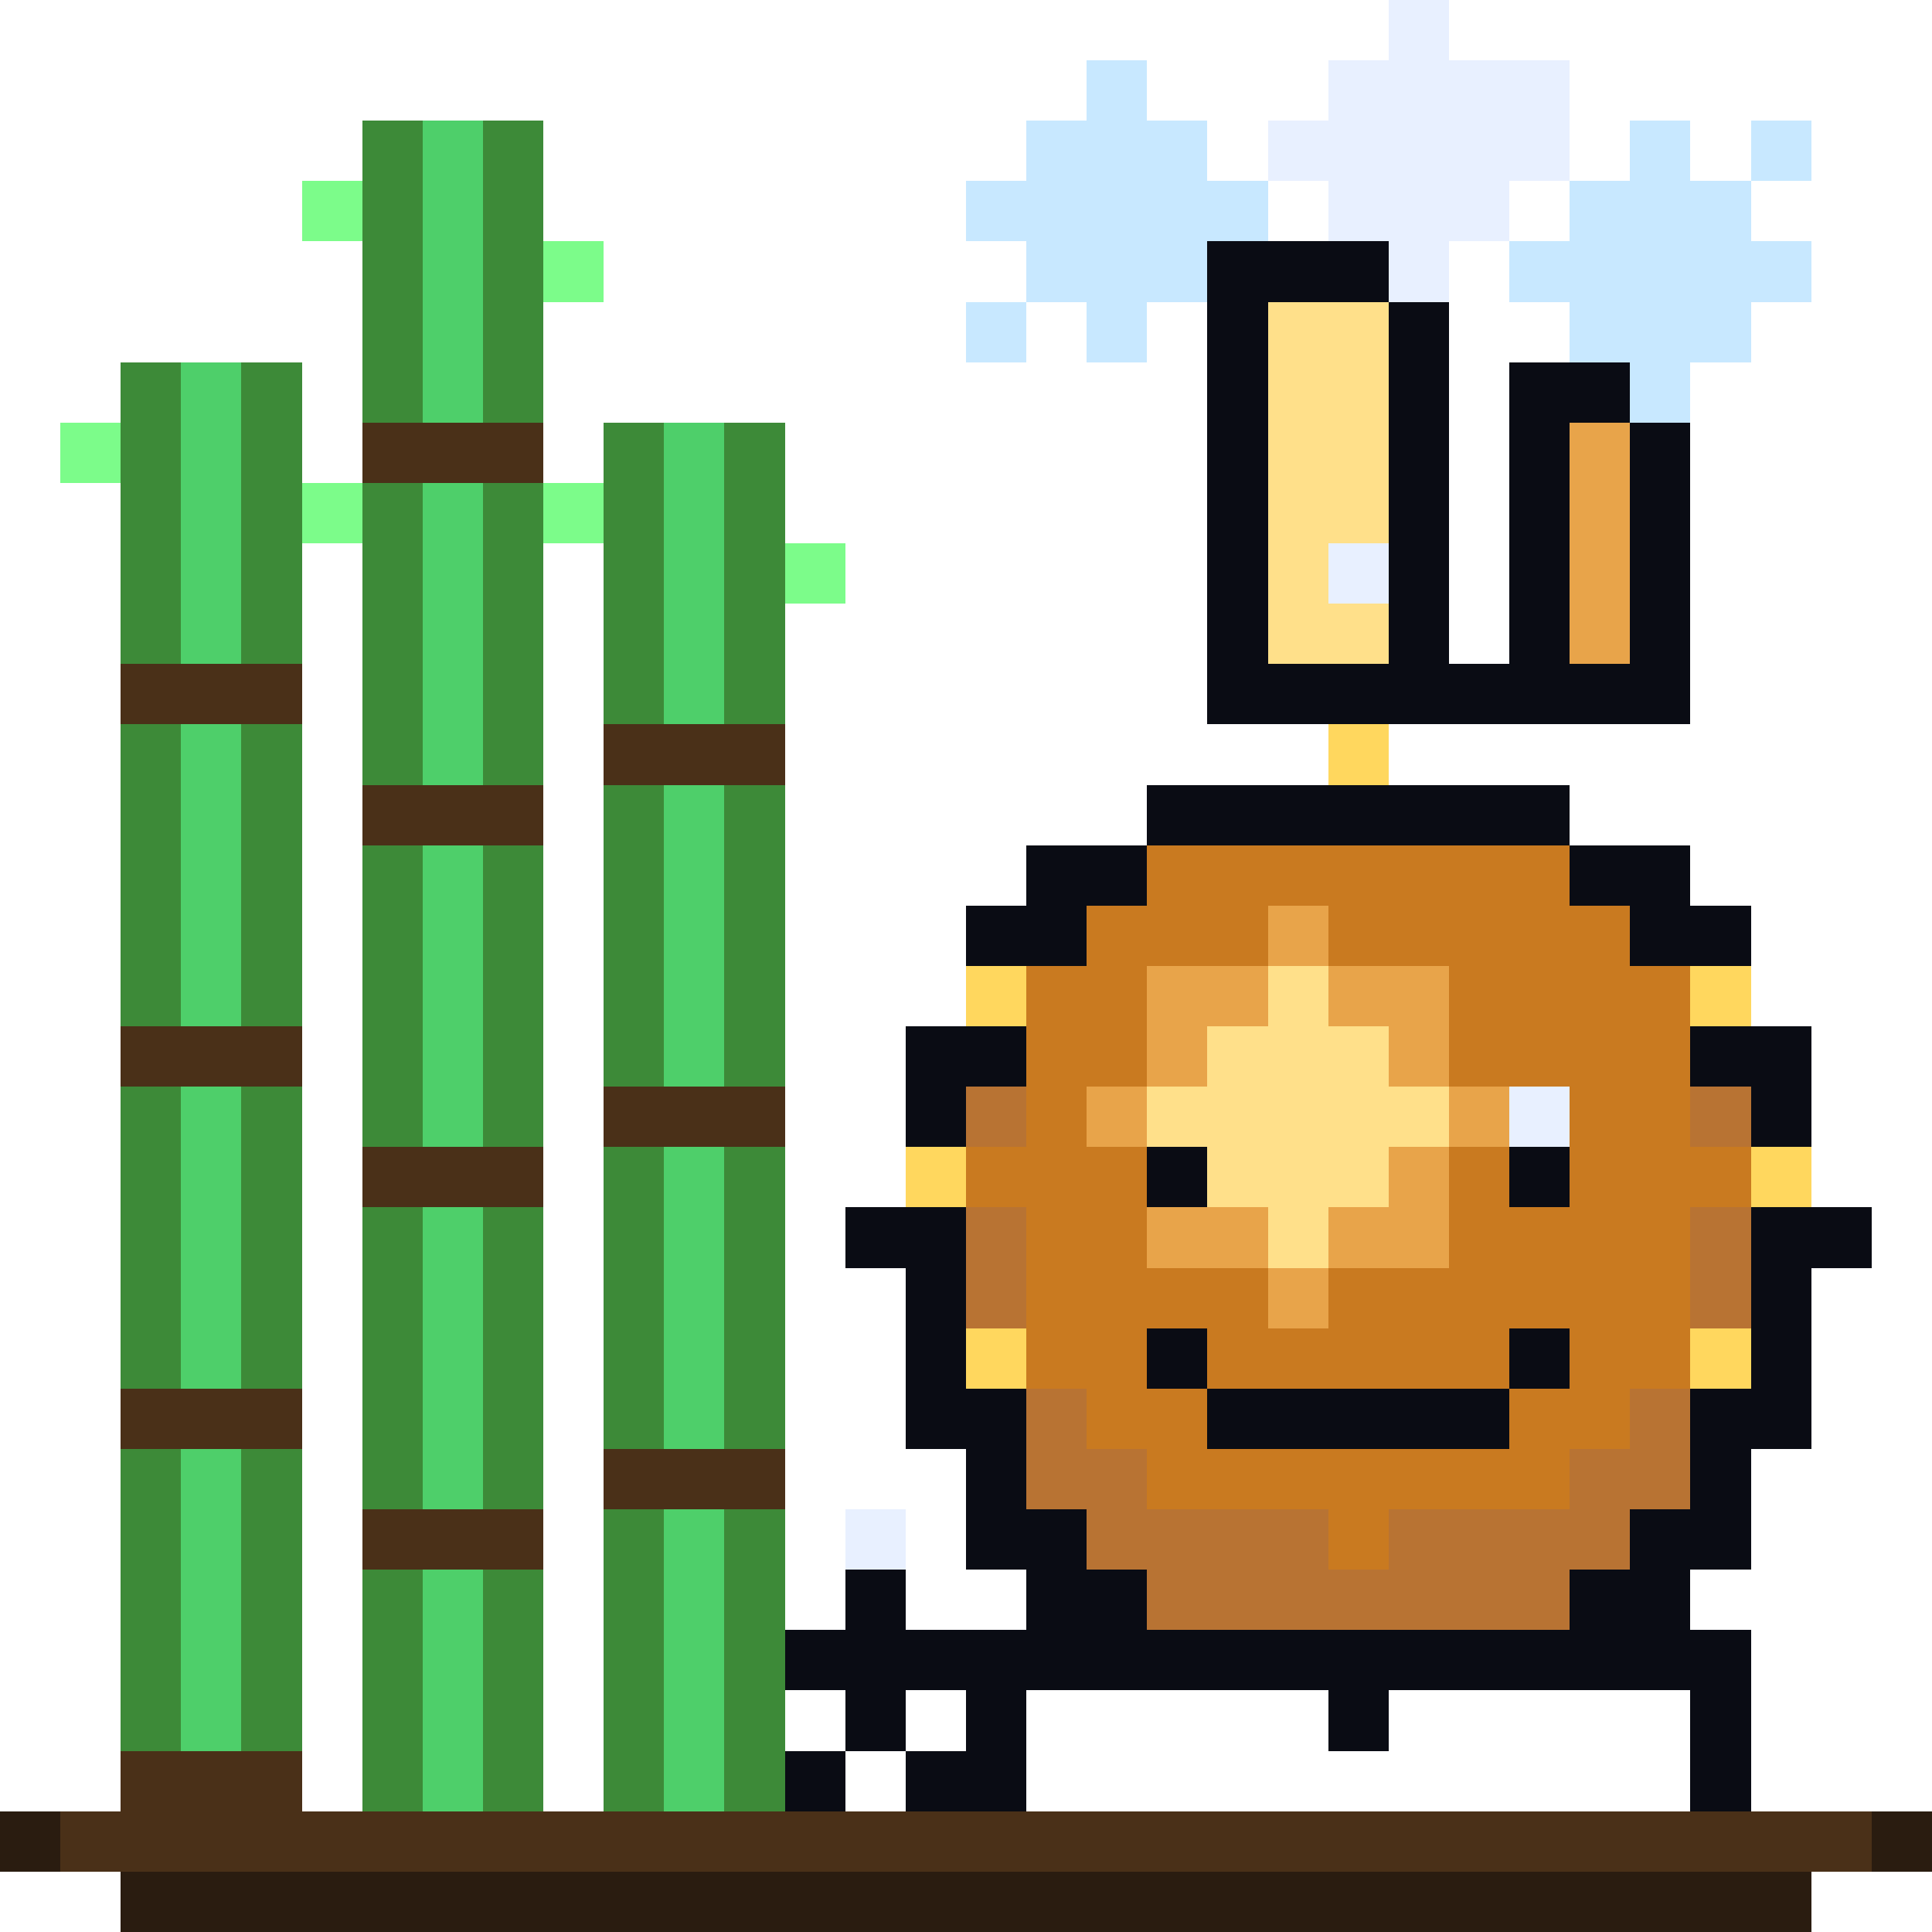
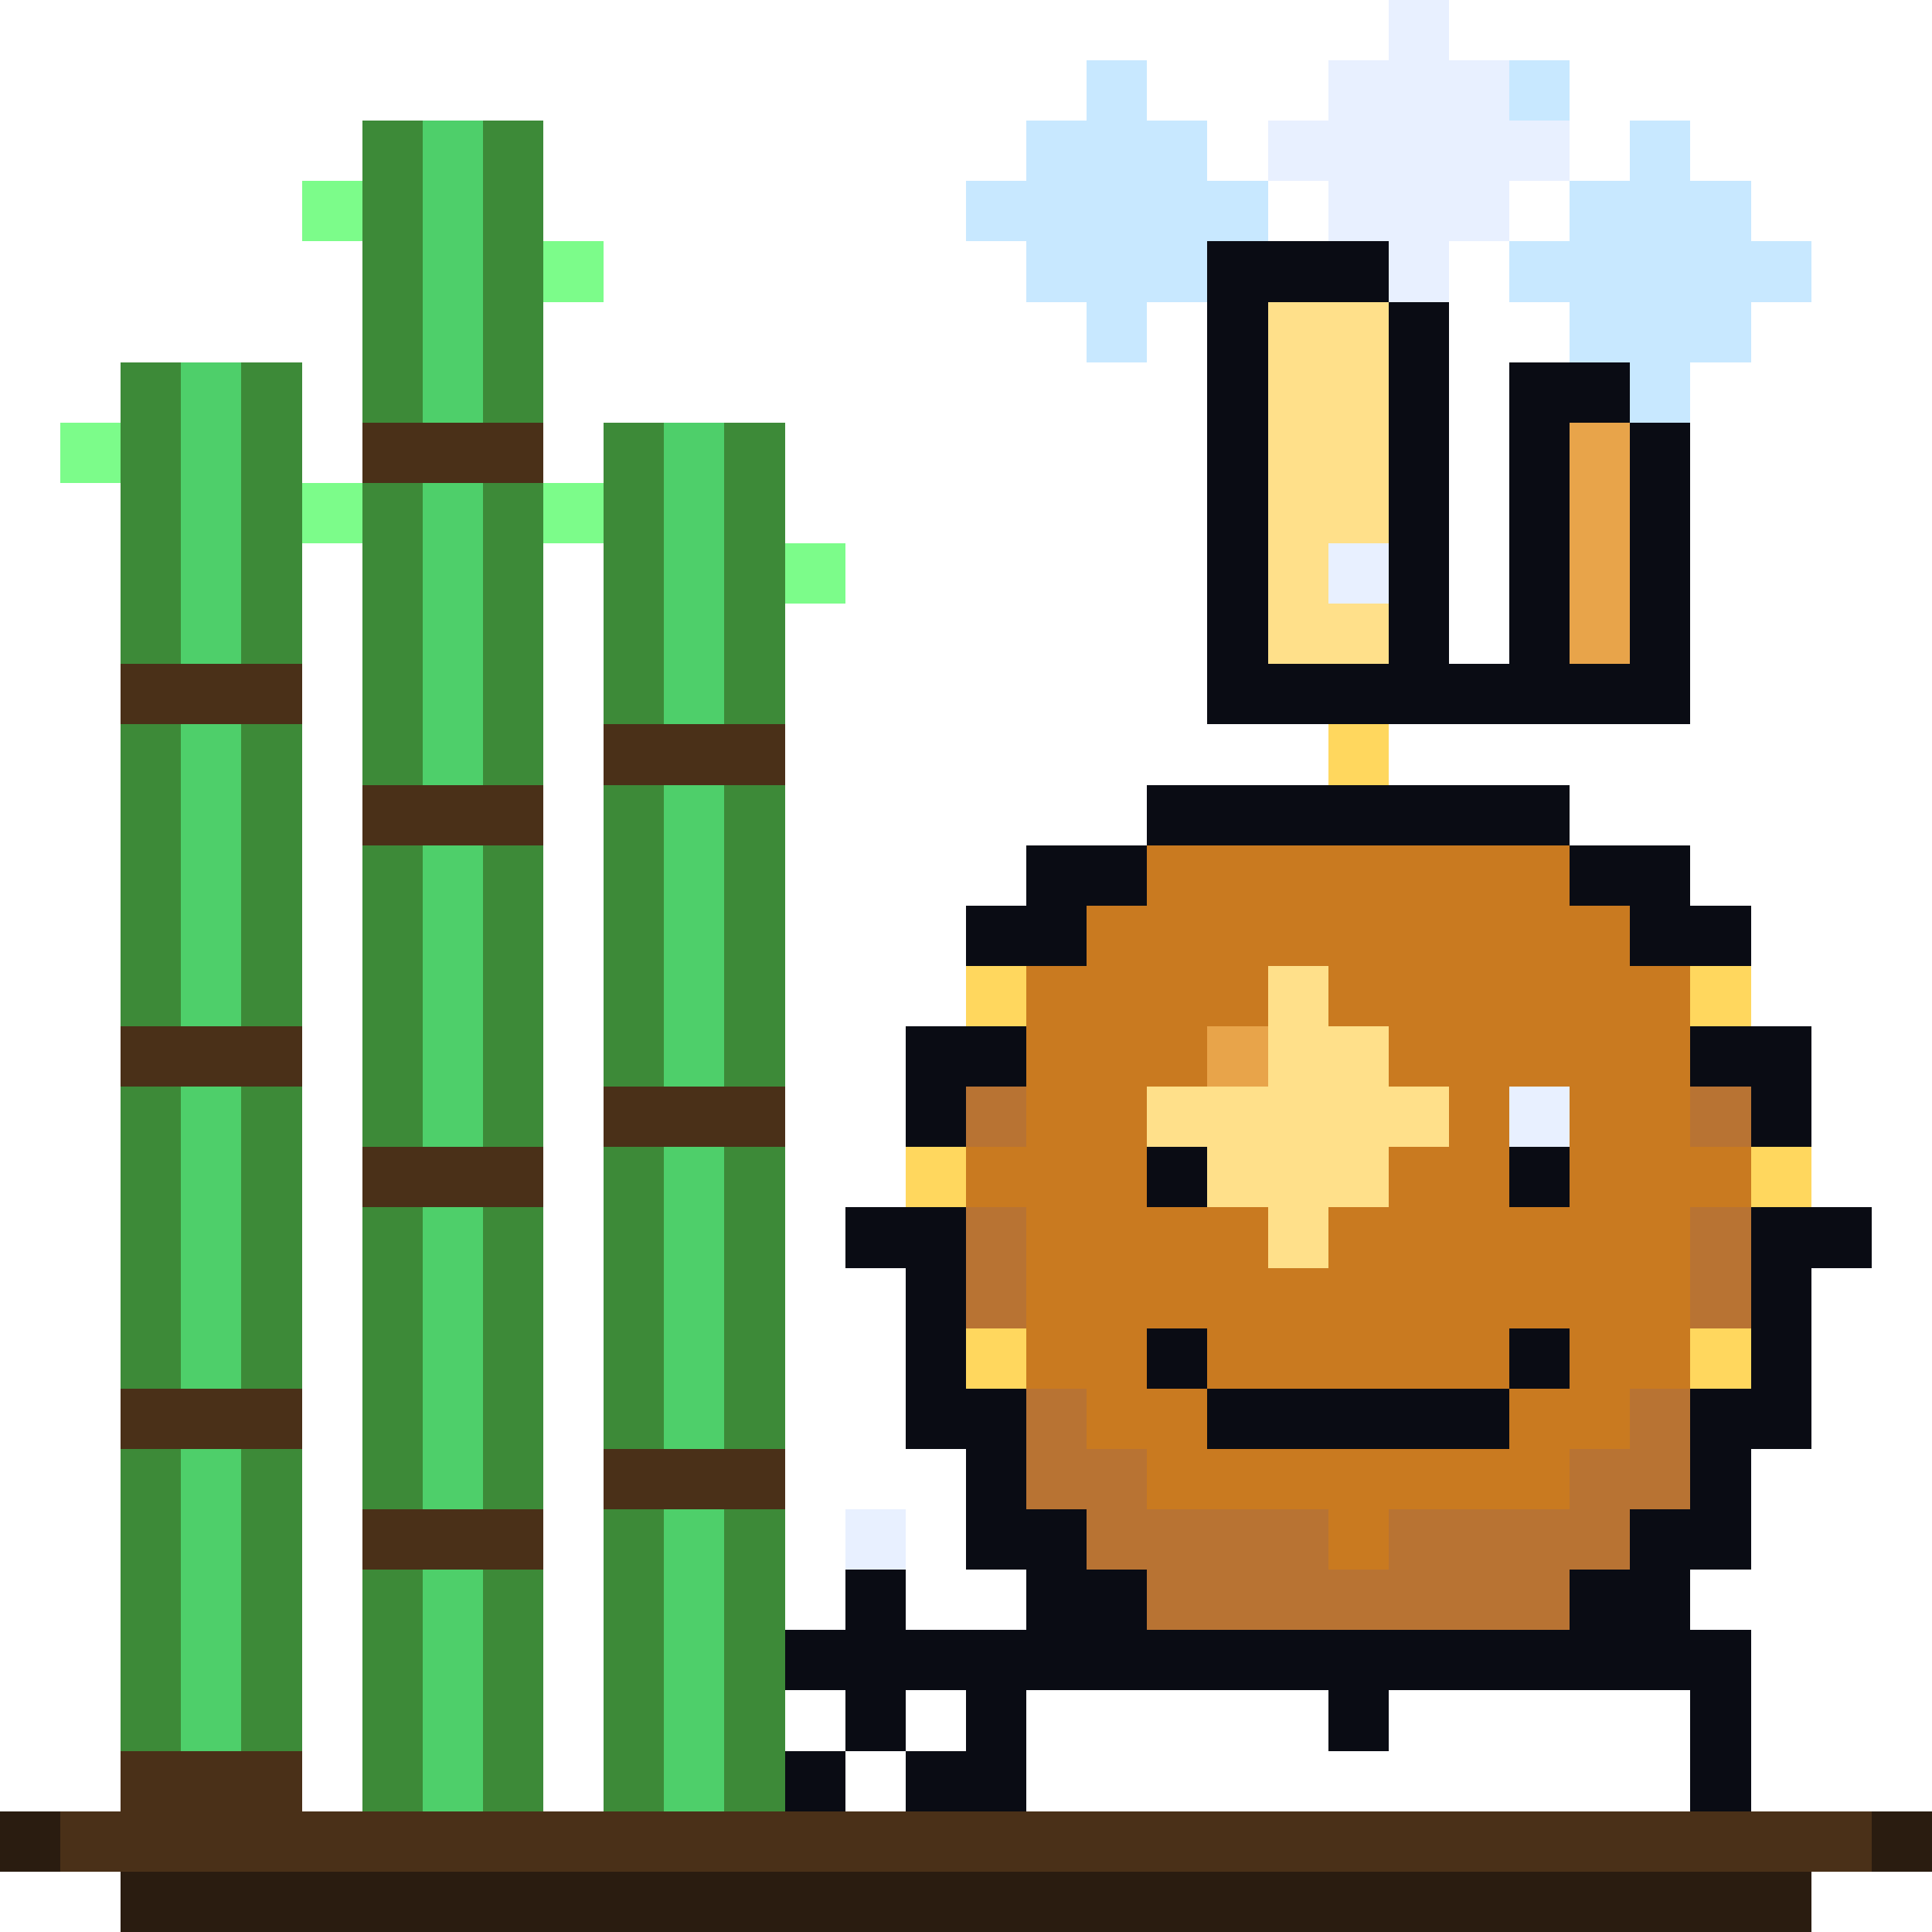
<svg xmlns="http://www.w3.org/2000/svg" viewBox="0 0 32 32" width="32" height="32" shape-rendering="crispEdges">
-   <style>@media (prefers-reduced-motion:no-preference){.flicker{animation:flicker 1.05s steps(2,end) infinite}.flicker2{animation:flicker 1.4s steps(2,end) infinite reverse}.glow{animation:glow 2.4s ease-in-out infinite}.drip{animation:drip 1.55s steps(2,end) infinite}.spin{transform-box:fill-box;transform-origin:center;animation:spin 3.2s steps(8,end) infinite}.wiggle{transform-box:fill-box;transform-origin:center;animation:wiggle 2.8s steps(2,end) infinite}.steam{animation:steam 2.5s steps(3,end) infinite}.echo{animation:echo 2.1s ease-in-out infinite}.echo2{animation:echo 2.7s ease-in-out .35s infinite}}@keyframes flicker{50%{opacity:.22}}@keyframes glow{0%,100%{opacity:.3}50%{opacity:.92}}@keyframes drip{0%,100%{opacity:1}50%{opacity:.15}}@keyframes spin{to{transform:rotate(360deg)}}@keyframes wiggle{0%,100%{transform:rotate(-14deg)}50%{transform:rotate(14deg)}}@keyframes steam{0%{opacity:.85}100%{opacity:0}}@keyframes echo{0%,100%{opacity:.22}50%{opacity:1}}</style>
+   <style>@media (prefers-reduced-motion:no-preference){.flicker{animation:flicker 1.4s steps(2,end) infinite}.glow{animation:glow 2.2s ease-in-out infinite}.tick{animation:tick 1.6s steps(2,end) infinite}.echo{animation:echo 2.2s ease-in-out infinite}.pulse{animation:pulse 2.4s ease-in-out infinite}}@keyframes flicker{50%{opacity:.62;transform:translateY(1px)}}@keyframes glow{0%,100%{opacity:1}50%{opacity:.62}}@keyframes tick{50%{transform:translate(-1px,0)}}@keyframes echo{0%,100%{opacity:.88}50%{opacity:.4}}@keyframes pulse{0%,100%{opacity:1}50%{opacity:.74}}</style>
  <path fill="#e8f0ff" d="M23 0h1v1h-1zM22 1h3v1h-3zM21 2h5v1h-5zM22 3h3v1h-3zM23 4h1v1h-1zM19 18h1v1h-1zM25 18h1v1h-1zM14 25h1v1h-1z" />
+   <path fill="#c8e8ff" d="M18 1h1v1h-1zM17 2h3v1h-3zM27 2h1v1h-1zM16 3h5v1h-5zM26 3h3v1h-3zM17 4h3v1h-3zM25 4h5v1h-5zM18 5h1v1h-1zM26 5h3v1h-3zM27 6h1v1h-1z" />
  <path fill="#3d8a38" d="M6 2h1v1h-1zM8 2h1v1h-1zM6 3h1v1h-1zM8 3h1v1h-1zM6 4h1v1h-1zM8 4h1v1h-1zM6 5h1v1h-1zM8 5h1v1h-1zM2 6h1v1h-1zM4 6h1v1h-1zM6 6h1v1h-1zM8 6h1v1h-1zM2 7h1v1h-1zM4 7h1v1h-1zM10 7h1v1h-1zM12 7h1v1h-1zM2 8h1v1h-1zM4 8h1v1h-1zM6 8h1v1h-1zM8 8h1v1h-1zM10 8h1v1h-1zM12 8h1v1h-1zM2 9h1v1h-1zM4 9h1v1h-1zM6 9h1v1h-1zM8 9h1v1h-1zM10 9h1v1h-1zM12 9h1v1h-1zM2 10h1v1h-1zM4 10h1v1h-1zM6 10h1v1h-1zM8 10h1v1h-1zM10 10h1v1h-1zM12 10h1v1h-1zM6 11h1v1h-1zM8 11h1v1h-1zM10 11h1v1h-1zM12 11h1v1h-1zM2 12h1v1h-1zM4 12h1v1h-1zM6 12h1v1h-1zM8 12h1v1h-1zM2 13h1v1h-1zM4 13h1v1h-1zM10 13h1v1h-1zM12 13h1v1h-1zM2 14h1v1h-1zM4 14h1v1h-1zM6 14h1v1h-1zM8 14h1v1h-1zM10 14h1v1h-1zM12 14h1v1h-1zM2 15h1v1h-1zM4 15h1v1h-1zM6 15h1v1h-1zM8 15h1v1h-1zM10 15h1v1h-1zM12 15h1v1h-1zM2 16h1v1h-1zM4 16h1v1h-1zM6 16h1v1h-1zM8 16h1v1h-1zM10 16h1v1h-1zM12 16h1v1h-1zM6 17h1v1h-1zM8 17h1v1h-1zM10 17h1v1h-1zM12 17h1v1h-1zM2 18h1v1h-1zM4 18h1v1h-1zM6 18h1v1h-1zM8 18h1v1h-1zM2 19h1v1h-1zM4 19h1v1h-1zM10 19h1v1h-1zM12 19h1v1h-1zM2 20h1v1h-1zM4 20h1v1h-1zM6 20h1v1h-1zM8 20h1v1h-1zM10 20h1v1h-1zM12 20h1v1h-1zM2 21h1v1h-1zM4 21h1v1h-1zM6 21h1v1h-1zM8 21h1v1h-1zM10 21h1v1h-1zM12 21h1v1h-1zM2 22h1v1h-1zM4 22h1v1h-1zM6 22h1v1h-1zM8 22h1v1h-1zM10 22h1v1h-1zM12 22h1v1h-1zM6 23h1v1h-1zM8 23h1v1h-1zM10 23h1v1h-1zM12 23h1v1h-1zM2 24h1v1h-1zM4 24h1v1h-1zM6 24h1v1h-1zM8 24h1v1h-1zM2 25h1v1h-1zM4 25h1v1h-1zM10 25h1v1h-1zM12 25h1v1h-1zM2 26h1v1h-1zM4 26h1v1h-1zM6 26h1v1h-1zM8 26h1v1h-1zM10 26h1v1h-1zM12 26h1v1h-1zM2 27h1v1h-1zM4 27h1v1h-1zM6 27h1v1h-1zM8 27h1v1h-1zM10 27h1v1h-1zM12 27h1v1h-1zM2 28h1v1h-1zM4 28h1v1h-1zM6 28h1v1h-1zM8 28h1v1h-1zM10 28h1v1h-1zM12 28h1v1h-1zM6 29h1v1h-1zM8 29h1v1h-1zM10 29h1v1h-1zM12 29h1v1h-1z" />
  <path fill="#4ecf6a" d="M7 2h1v1h-1zM7 3h1v1h-1zM7 4h1v1h-1zM7 5h1v1h-1zM3 6h1v1h-1zM7 6h1v1h-1zM3 7h1v1h-1zM11 7h1v1h-1zM3 8h1v1h-1zM7 8h1v1h-1zM11 8h1v1h-1zM3 9h1v1h-1zM7 9h1v1h-1zM11 9h1v1h-1zM3 10h1v1h-1zM7 10h1v1h-1zM11 10h1v1h-1zM7 11h1v1h-1zM11 11h1v1h-1zM3 12h1v1h-1zM7 12h1v1h-1zM3 13h1v1h-1zM11 13h1v1h-1zM3 14h1v1h-1zM7 14h1v1h-1zM11 14h1v1h-1zM3 15h1v1h-1zM7 15h1v1h-1zM11 15h1v1h-1zM3 16h1v1h-1zM7 16h1v1h-1zM11 16h1v1h-1zM7 17h1v1h-1zM11 17h1v1h-1zM3 18h1v1h-1zM7 18h1v1h-1zM3 19h1v1h-1zM11 19h1v1h-1zM3 20h1v1h-1zM7 20h1v1h-1zM11 20h1v1h-1zM3 21h1v1h-1zM7 21h1v1h-1zM11 21h1v1h-1zM3 22h1v1h-1zM7 22h1v1h-1zM11 22h1v1h-1zM7 23h1v1h-1zM11 23h1v1h-1zM3 24h1v1h-1zM7 24h1v1h-1zM3 25h1v1h-1zM11 25h1v1h-1zM3 26h1v1h-1zM7 26h1v1h-1zM11 26h1v1h-1zM3 27h1v1h-1zM7 27h1v1h-1zM11 27h1v1h-1zM3 28h1v1h-1zM7 28h1v1h-1zM11 28h1v1h-1zM7 29h1v1h-1zM11 29h1v1h-1z" />
  <path fill="#7cfc8a" d="M5 3h1v1h-1zM9 4h1v1h-1zM1 7h1v1h-1zM5 8h1v1h-1zM9 8h1v1h-1zM13 9h1v1h-1z" />
-   <path fill="#0a0c14" d="M20 4h3v1h-3zM20 5h1v1h-1zM23 5h1v1h-1zM20 6h1v1h-1zM23 6h1v1h-1zM25 6h3v1h-3zM20 7h1v1h-1zM23 7h1v1h-1zM25 7h1v1h-1zM27 7h1v1h-1zM20 8h1v1h-1zM23 8h1v1h-1zM25 8h1v1h-1zM27 8h1v1h-1zM20 9h1v1h-1zM23 9h1v1h-1zM25 9h1v1h-1zM27 9h1v1h-1zM20 10h1v1h-1zM23 10h1v1h-1zM25 10h1v1h-1zM27 10h1v1h-1zM20 11h8v1h-8zM19 13h7v1h-7zM17 14h2v1h-2zM26 14h2v1h-2zM16 15h2v1h-2zM27 15h2v1h-2zM15 17h2v1h-2zM28 17h2v1h-2zM15 18h1v1h-1zM29 18h1v1h-1zM19 19h1v1h-1zM25 19h1v1h-1zM14 20h2v1h-2zM29 20h2v1h-2zM15 21h1v1h-1zM29 21h1v1h-1zM15 22h1v1h-1zM19 22h1v1h-1zM25 22h1v1h-1zM29 22h1v1h-1zM15 23h2v1h-2zM20 23h5v1h-5zM28 23h2v1h-2zM16 24h1v1h-1zM28 24h1v1h-1zM16 25h2v1h-2zM27 25h2v1h-2zM14 26h1v1h-1zM17 26h2v1h-2zM26 26h2v1h-2zM13 27h16v1h-16zM14 28h1v1h-1zM16 28h1v1h-1zM22 28h1v1h-1zM28 28h1v1h-1zM13 29h1v1h-1zM15 29h2v1h-2zM28 29h1v1h-1z" />
+   <path fill="#0a0c14" d="M20 4h3v1h-3zM20 5h1v1h-1zM23 5h1v1h-1zM20 6h1v1h-1zM23 6h1v1h-1zM25 6h2v1h-2zM20 7h1v1h-1zM23 7h1v1h-1zM25 7h1v1h-1zM27 7h1v1h-1zM20 8h1v1h-1zM23 8h1v1h-1zM25 8h1v1h-1zM27 8h1v1h-1zM20 9h1v1h-1zM23 9h1v1h-1zM25 9h1v1h-1zM27 9h1v1h-1zM20 10h1v1h-1zM23 10h1v1h-1zM25 10h1v1h-1zM27 10h1v1h-1zM20 11h8v1h-8zM19 13h7v1h-7zM17 14h2v1h-2zM26 14h2v1h-2zM16 15h2v1h-2zM27 15h2v1h-2zM15 17h2v1h-2zM28 17h2v1h-2zM15 18h1v1h-1zM29 18h1v1h-1zM19 19h1v1h-1zM25 19h1v1h-1zM14 20h2v1h-2zM29 20h2v1h-2zM15 21h1v1h-1zM29 21h1v1h-1zM15 22h1v1h-1zM19 22h1v1h-1zM25 22h1v1h-1zM29 22h1v1h-1zM15 23h2v1h-2zM20 23h5v1h-5zM28 23h2v1h-2zM16 24h1v1h-1zM28 24h1v1h-1zM16 25h2v1h-2zM27 25h2v1h-2zM14 26h1v1h-1zM17 26h2v1h-2zM26 26h2v1h-2zM13 27h16v1h-16zM14 28h1v1h-1zM16 28h1v1h-1zM22 28h1v1h-1zM28 28h1v1h-1zM13 29h1v1h-1zM15 29h2v1h-2zM28 29h1v1h-1z" />
  <path fill="#ffe08a" d="M21 5h2v1h-2zM21 6h2v1h-2zM21 7h2v1h-2zM21 8h2v1h-2zM21 9h2v1h-2zM21 10h2v1h-2z" />
  <path fill="#4a3018" d="M6 7h3v1h-3zM2 11h3v1h-3zM10 12h3v1h-3zM6 13h3v1h-3zM2 17h3v1h-3zM10 18h3v1h-3zM6 19h3v1h-3zM2 23h3v1h-3zM10 24h3v1h-3zM6 25h3v1h-3zM2 29h3v1h-3zM1 30h30v1h-30z" />
-   <path fill="#e8a44a" d="M26 7h1v1h-1zM26 8h1v1h-1zM26 9h1v1h-1zM26 10h1v1h-1zM21 15h1v1h-1zM19 16h5v1h-5zM19 17h5v1h-5zM18 18h1v1h-1zM20 18h5v1h-5zM20 19h4v1h-4zM19 20h5v1h-5zM21 21h1v1h-1z" />
+   <path fill="#e8a44a" d="M26 7h1v1h-1zM26 8h1v1h-1zM26 9h1v1h-1zM26 10h1v1h-1z" />
  <path fill="#ffd75e" d="M22 12h1v1h-1zM16 16h1v1h-1zM28 16h1v1h-1zM15 19h1v1h-1zM29 19h1v1h-1zM16 22h1v1h-1zM28 22h1v1h-1z" />
-   <path fill="#c97a20" d="M19 14h7v1h-7zM18 15h3v1h-3zM22 15h5v1h-5zM17 16h2v1h-2zM24 16h4v1h-4zM17 17h2v1h-2zM24 17h4v1h-4zM17 18h1v1h-1zM26 18h2v1h-2zM16 19h3v1h-3zM24 19h1v1h-1zM26 19h3v1h-3zM17 20h2v1h-2zM24 20h4v1h-4zM17 21h4v1h-4zM22 21h6v1h-6zM17 22h2v1h-2zM20 22h5v1h-5zM26 22h2v1h-2zM18 23h2v1h-2zM25 23h2v1h-2zM19 24h7v1h-7zM22 25h1v1h-1z" />
+   <path fill="#c97a20" d="M19 14h7v1h-7zM18 15h9v1h-9zM17 16h11v1h-11zM17 17h11v1h-11zM17 18h2v1h-2zM20 18h5v1h-5zM26 18h2v1h-2zM16 19h3v1h-3zM20 19h5v1h-5zM26 19h3v1h-3zM17 20h11v1h-11zM17 21h11v1h-11zM17 22h2v1h-2zM20 22h5v1h-5zM26 22h2v1h-2zM18 23h2v1h-2zM25 23h2v1h-2zM19 24h7v1h-7zM22 25h1v1h-1z" />
  <path fill="#b87333" d="M16 18h1v1h-1zM28 18h1v1h-1zM16 20h1v1h-1zM28 20h1v1h-1zM16 21h1v1h-1zM28 21h1v1h-1zM17 23h1v1h-1zM27 23h1v1h-1zM17 24h2v1h-2zM26 24h2v1h-2zM18 25h4v1h-4zM23 25h4v1h-4zM19 26h7v1h-7z" />
  <path fill="#2a1c10" d="M0 30h1v1h-1zM31 30h1v1h-1zM2 31h28v1h-28z" />
-   <g class="steam">
-     <animate attributeName="opacity" values=".85;0;.85" dur="2.5s" repeatCount="indefinite" calcMode="discrete" />
-     <path fill="#c8e8ff" d="M18 1h1v1h-1zM17 2h3v1h-3zM27 2h1v1h-1zM29 2h1v1h-1zM16 3h5v1h-5zM26 3h3v1h-3zM17 4h3v1h-3zM25 4h5v1h-5zM16 5h1v1h-1zM18 5h1v1h-1zM26 5h3v1h-3zM27 6h1v1h-1z" />
-     <path fill="#e8f0ff" d="M25 1h1v1h-1z" />
-   </g>
  <g class="glow">
-     <animate attributeName="opacity" values=".3;.92;.3" dur="2.4s" repeatCount="indefinite" />
+     <animate attributeName="opacity" values="1;.62;1" dur="2.2s" repeatCount="indefinite" />
+     <path fill="#c8e8ff" d="M25 1h1v1h-1z" />
    <path fill="#e8f0ff" d="M22 9h1v1h-1z" />
-     <path fill="#ffe08a" d="M21 16h1v1h-1zM20 17h3v1h-3zM19 18h5v1h-5zM20 19h3v1h-3zM21 20h1v1h-1z" />
+     <path fill="#ffe08a" d="M21 16h1v1h-1zM21 17h2v1h-2zM19 18h5v1h-5zM20 19h3v1h-3zM21 20h1v1h-1z" />
+     <path fill="#e8a44a" d="M20 17h1v1h-1z" />
  </g>
</svg>
